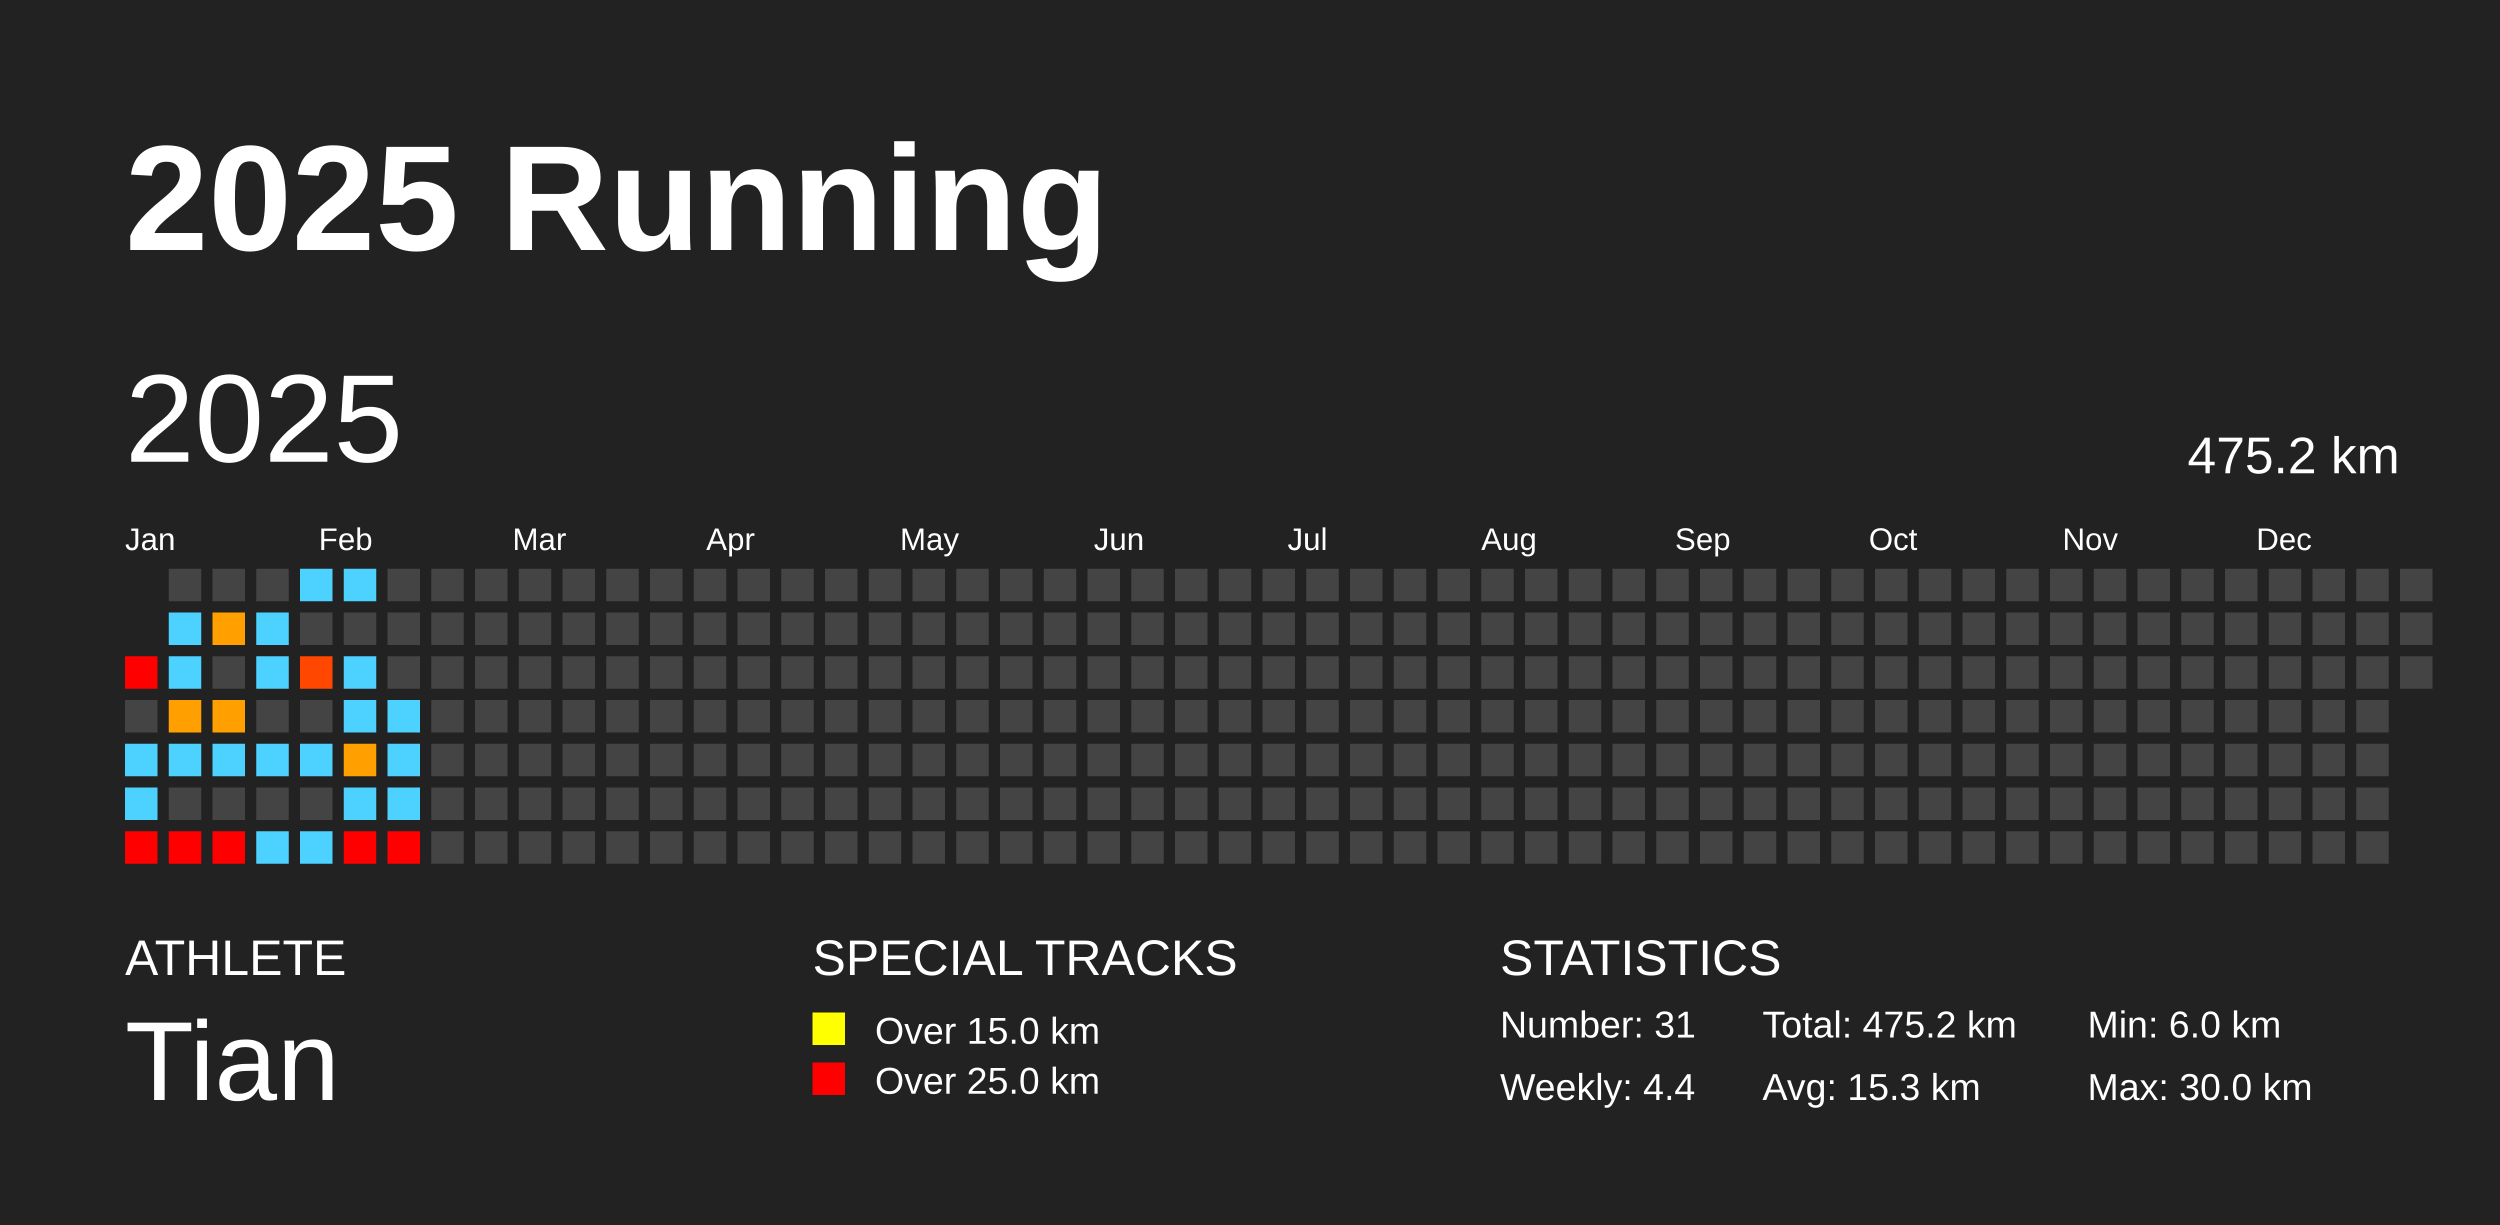
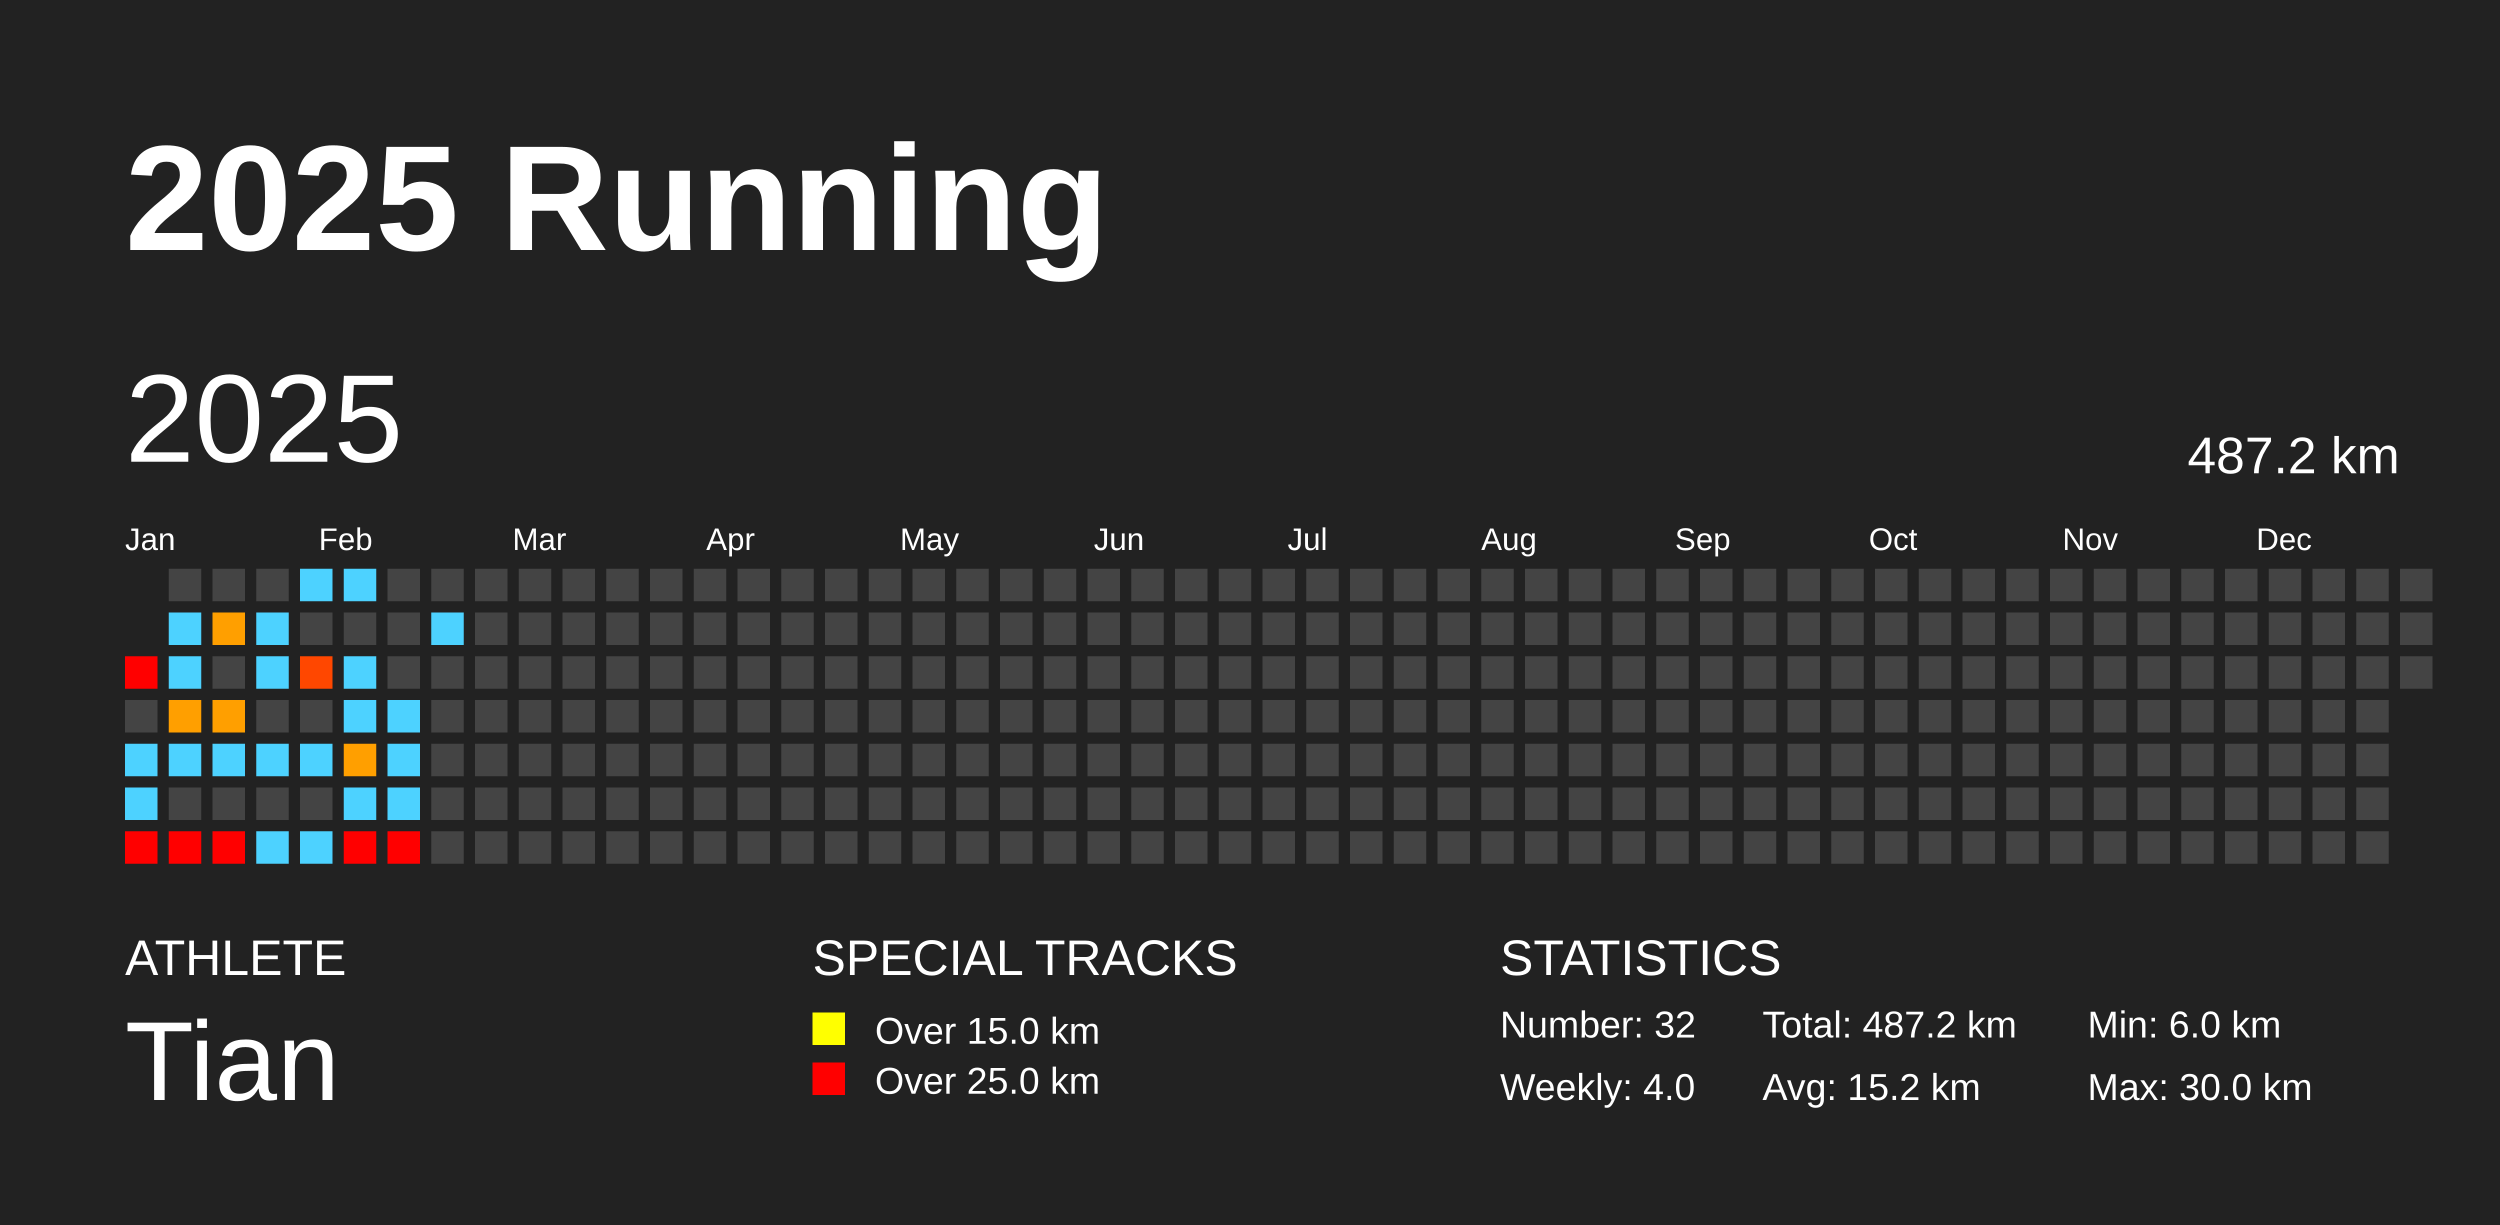
<svg xmlns="http://www.w3.org/2000/svg" baseProfile="full" height="98mm" version="1.1" viewBox="0,0,200,98" width="200mm">
  <defs />
  <rect fill="#222222" height="98" width="200" x="0" y="0" />
  <text fill="#FFFFFF" style="font-size:12px; font-family:Arial; font-weight:bold;" x="10" y="20">2025 Running</text>
  <text fill="#FFFFFF" style="font-size:4px; font-family:Arial" x="10" y="78">ATHLETE</text>
  <text fill="#FFFFFF" style="font-size:9px; font-family:Arial" x="10" y="88">Tian</text>
  <text fill="#FFFFFF" style="font-size:4px; font-family:Arial" x="65" y="78">SPECIAL TRACKS</text>
  <rect fill="yellow" height="2.6" width="2.6" x="65" y="81" />
  <text fill="#FFFFFF" style="font-size:3px; font-family:Arial" x="70" y="83.5">Over 15.0 km</text>
  <rect fill="red" height="2.6" width="2.6" x="65" y="85" />
  <text fill="#FFFFFF" style="font-size:3px; font-family:Arial" x="70" y="87.5">Over 25.0 km</text>
  <text fill="#FFFFFF" style="font-size:4px; font-family:Arial" x="120" y="78">STATISTICS</text>
-   <text fill="#FFFFFF" style="font-size:3px; font-family:Arial" x="120" y="83">Number: 31</text>
-   <text fill="#FFFFFF" style="font-size:3px; font-family:Arial" x="120" y="88">Weekly: 4.4</text>
-   <text fill="#FFFFFF" style="font-size:3px; font-family:Arial" x="141" y="83">Total: 475.2 km</text>
-   <text fill="#FFFFFF" style="font-size:3px; font-family:Arial" x="141" y="88">Avg: 15.3 km</text>
+   <text fill="#FFFFFF" style="font-size:3px; font-family:Arial" x="120" y="83">Number: 32</text>
+   <text fill="#FFFFFF" style="font-size:3px; font-family:Arial" x="120" y="88">Weekly: 4.0</text>
+   <text fill="#FFFFFF" style="font-size:3px; font-family:Arial" x="141" y="83">Total: 487.2 km</text>
+   <text fill="#FFFFFF" style="font-size:3px; font-family:Arial" x="141" y="88">Avg: 15.2 km</text>
  <text fill="#FFFFFF" style="font-size:3px; font-family:Arial" x="167" y="83">Min: 6.0 km</text>
  <text fill="#FFFFFF" style="font-size:3px; font-family:Arial" x="167" y="88">Max: 30.0 km</text>
  <text dominant-baseline="hanging" fill="#FFFFFF" style="font-size:10.0px; font-family:Arial;" x="10" y="30">2025</text>
-   <text dominant-baseline="hanging" fill="#FFFFFF" style="font-size:4.125px; font-family:Arial;" x="175" y="35">475.2 km</text>
+   <text dominant-baseline="hanging" fill="#FFFFFF" style="font-size:4.125px; font-family:Arial;" x="175" y="35">487.2 km</text>
  <text fill="#FFFFFF" style="font-size:2.5px; font-family:Arial" x="10.0" y="44">Jan</text>
  <text fill="#FFFFFF" style="font-size:2.5px; font-family:Arial" x="25.5" y="44">Feb</text>
  <text fill="#FFFFFF" style="font-size:2.5px; font-family:Arial" x="41.0" y="44">Mar</text>
  <text fill="#FFFFFF" style="font-size:2.5px; font-family:Arial" x="56.5" y="44">Apr</text>
  <text fill="#FFFFFF" style="font-size:2.5px; font-family:Arial" x="72.0" y="44">May</text>
  <text fill="#FFFFFF" style="font-size:2.5px; font-family:Arial" x="87.5" y="44">Jun</text>
  <text fill="#FFFFFF" style="font-size:2.5px; font-family:Arial" x="103.0" y="44">Jul</text>
  <text fill="#FFFFFF" style="font-size:2.5px; font-family:Arial" x="118.5" y="44">Aug</text>
  <text fill="#FFFFFF" style="font-size:2.5px; font-family:Arial" x="134.0" y="44">Sep</text>
  <text fill="#FFFFFF" style="font-size:2.5px; font-family:Arial" x="149.5" y="44">Oct</text>
  <text fill="#FFFFFF" style="font-size:2.5px; font-family:Arial" x="165.0" y="44">Nov</text>
  <text fill="#FFFFFF" style="font-size:2.5px; font-family:Arial" x="180.5" y="44">Dec</text>
  <rect fill="red" height="2.6" width="2.6" x="10.0" y="52.5" />
  <rect fill="#444444" height="2.6" width="2.6" x="10.0" y="56.0" />
  <rect fill="#4dd2ff" height="2.6" width="2.6" x="10.0" y="59.5" />
  <rect fill="#4dd2ff" height="2.6" width="2.6" x="10.0" y="63.0" />
  <rect fill="red" height="2.6" width="2.6" x="10.0" y="66.5" />
  <rect fill="#444444" height="2.6" width="2.6" x="13.5" y="45.5" />
  <rect fill="#4dd2ff" height="2.6" width="2.6" x="13.5" y="49.0" />
  <rect fill="#4dd2ff" height="2.6" width="2.6" x="13.5" y="52.5" />
  <rect fill="#ff9f00" height="2.6" width="2.6" x="13.5" y="56.0" />
  <rect fill="#4dd2ff" height="2.6" width="2.6" x="13.5" y="59.5" />
  <rect fill="#444444" height="2.6" width="2.6" x="13.5" y="63.0" />
  <rect fill="red" height="2.6" width="2.6" x="13.5" y="66.5" />
  <rect fill="#444444" height="2.6" width="2.6" x="17.0" y="45.5" />
  <rect fill="#ff9f00" height="2.6" width="2.6" x="17.0" y="49.0" />
  <rect fill="#444444" height="2.6" width="2.6" x="17.0" y="52.5" />
  <rect fill="#ff9f00" height="2.6" width="2.6" x="17.0" y="56.0" />
  <rect fill="#4dd2ff" height="2.6" width="2.6" x="17.0" y="59.5" />
  <rect fill="#444444" height="2.6" width="2.6" x="17.0" y="63.0" />
  <rect fill="red" height="2.6" width="2.6" x="17.0" y="66.5" />
  <rect fill="#444444" height="2.6" width="2.6" x="20.5" y="45.5" />
  <rect fill="#4dd2ff" height="2.6" width="2.6" x="20.5" y="49.0" />
  <rect fill="#4dd2ff" height="2.6" width="2.6" x="20.5" y="52.5" />
  <rect fill="#444444" height="2.6" width="2.6" x="20.5" y="56.0" />
  <rect fill="#4dd2ff" height="2.6" width="2.6" x="20.5" y="59.5" />
  <rect fill="#444444" height="2.6" width="2.6" x="20.5" y="63.0" />
  <rect fill="#4dd2ff" height="2.6" width="2.6" x="20.5" y="66.5" />
  <rect fill="#4dd2ff" height="2.6" width="2.6" x="24.0" y="45.5" />
  <rect fill="#444444" height="2.6" width="2.6" x="24.0" y="49.0" />
  <rect fill="#ff4700" height="2.6" width="2.6" x="24.0" y="52.5" />
  <rect fill="#444444" height="2.6" width="2.6" x="24.0" y="56.0" />
  <rect fill="#4dd2ff" height="2.6" width="2.6" x="24.0" y="59.5" />
  <rect fill="#444444" height="2.6" width="2.6" x="24.0" y="63.0" />
  <rect fill="#4dd2ff" height="2.6" width="2.6" x="24.0" y="66.5" />
  <rect fill="#4dd2ff" height="2.6" width="2.6" x="27.5" y="45.5" />
  <rect fill="#444444" height="2.6" width="2.6" x="27.5" y="49.0" />
  <rect fill="#4dd2ff" height="2.6" width="2.6" x="27.5" y="52.5" />
  <rect fill="#4dd2ff" height="2.6" width="2.6" x="27.5" y="56.0" />
  <rect fill="#ff9f00" height="2.6" width="2.6" x="27.5" y="59.5" />
  <rect fill="#4dd2ff" height="2.6" width="2.6" x="27.5" y="63.0" />
  <rect fill="red" height="2.6" width="2.6" x="27.5" y="66.5" />
  <rect fill="#444444" height="2.6" width="2.6" x="31.0" y="45.5" />
  <rect fill="#444444" height="2.6" width="2.6" x="31.0" y="49.0" />
  <rect fill="#444444" height="2.6" width="2.6" x="31.0" y="52.5" />
  <rect fill="#4dd2ff" height="2.6" width="2.6" x="31.0" y="56.0" />
  <rect fill="#4dd2ff" height="2.6" width="2.6" x="31.0" y="59.5" />
  <rect fill="#4dd2ff" height="2.6" width="2.6" x="31.0" y="63.0" />
  <rect fill="red" height="2.6" width="2.6" x="31.0" y="66.5" />
  <rect fill="#444444" height="2.6" width="2.6" x="34.5" y="45.5" />
-   <rect fill="#444444" height="2.6" width="2.6" x="34.5" y="49.0" />
+   <rect fill="#4dd2ff" height="2.6" width="2.6" x="34.5" y="49.0" />
  <rect fill="#444444" height="2.6" width="2.6" x="34.5" y="52.5" />
  <rect fill="#444444" height="2.6" width="2.6" x="34.5" y="56.0" />
  <rect fill="#444444" height="2.6" width="2.6" x="34.5" y="59.5" />
  <rect fill="#444444" height="2.6" width="2.6" x="34.5" y="63.0" />
  <rect fill="#444444" height="2.6" width="2.6" x="34.5" y="66.5" />
  <rect fill="#444444" height="2.6" width="2.6" x="38.0" y="45.5" />
  <rect fill="#444444" height="2.6" width="2.6" x="38.0" y="49.0" />
  <rect fill="#444444" height="2.6" width="2.6" x="38.0" y="52.5" />
  <rect fill="#444444" height="2.6" width="2.6" x="38.0" y="56.0" />
  <rect fill="#444444" height="2.6" width="2.6" x="38.0" y="59.5" />
  <rect fill="#444444" height="2.6" width="2.6" x="38.0" y="63.0" />
  <rect fill="#444444" height="2.6" width="2.6" x="38.0" y="66.5" />
  <rect fill="#444444" height="2.6" width="2.6" x="41.5" y="45.5" />
  <rect fill="#444444" height="2.6" width="2.6" x="41.5" y="49.0" />
  <rect fill="#444444" height="2.6" width="2.6" x="41.5" y="52.5" />
  <rect fill="#444444" height="2.6" width="2.6" x="41.5" y="56.0" />
  <rect fill="#444444" height="2.6" width="2.6" x="41.5" y="59.5" />
  <rect fill="#444444" height="2.6" width="2.6" x="41.5" y="63.0" />
  <rect fill="#444444" height="2.6" width="2.6" x="41.5" y="66.5" />
  <rect fill="#444444" height="2.6" width="2.6" x="45.0" y="45.5" />
  <rect fill="#444444" height="2.6" width="2.6" x="45.0" y="49.0" />
  <rect fill="#444444" height="2.6" width="2.6" x="45.0" y="52.5" />
  <rect fill="#444444" height="2.6" width="2.6" x="45.0" y="56.0" />
  <rect fill="#444444" height="2.6" width="2.6" x="45.0" y="59.5" />
  <rect fill="#444444" height="2.6" width="2.6" x="45.0" y="63.0" />
  <rect fill="#444444" height="2.6" width="2.6" x="45.0" y="66.5" />
  <rect fill="#444444" height="2.6" width="2.6" x="48.5" y="45.5" />
  <rect fill="#444444" height="2.6" width="2.6" x="48.5" y="49.0" />
  <rect fill="#444444" height="2.6" width="2.6" x="48.5" y="52.5" />
  <rect fill="#444444" height="2.6" width="2.6" x="48.5" y="56.0" />
  <rect fill="#444444" height="2.6" width="2.6" x="48.5" y="59.5" />
  <rect fill="#444444" height="2.6" width="2.6" x="48.5" y="63.0" />
  <rect fill="#444444" height="2.6" width="2.6" x="48.5" y="66.5" />
  <rect fill="#444444" height="2.6" width="2.6" x="52.0" y="45.5" />
  <rect fill="#444444" height="2.6" width="2.6" x="52.0" y="49.0" />
  <rect fill="#444444" height="2.6" width="2.6" x="52.0" y="52.5" />
  <rect fill="#444444" height="2.6" width="2.6" x="52.0" y="56.0" />
  <rect fill="#444444" height="2.6" width="2.6" x="52.0" y="59.5" />
  <rect fill="#444444" height="2.6" width="2.6" x="52.0" y="63.0" />
  <rect fill="#444444" height="2.6" width="2.6" x="52.0" y="66.5" />
  <rect fill="#444444" height="2.6" width="2.6" x="55.5" y="45.5" />
  <rect fill="#444444" height="2.6" width="2.6" x="55.5" y="49.0" />
  <rect fill="#444444" height="2.6" width="2.6" x="55.5" y="52.5" />
  <rect fill="#444444" height="2.6" width="2.6" x="55.5" y="56.0" />
  <rect fill="#444444" height="2.6" width="2.6" x="55.5" y="59.5" />
  <rect fill="#444444" height="2.6" width="2.6" x="55.5" y="63.0" />
  <rect fill="#444444" height="2.6" width="2.6" x="55.5" y="66.5" />
  <rect fill="#444444" height="2.6" width="2.6" x="59.0" y="45.5" />
  <rect fill="#444444" height="2.6" width="2.6" x="59.0" y="49.0" />
  <rect fill="#444444" height="2.6" width="2.6" x="59.0" y="52.5" />
  <rect fill="#444444" height="2.6" width="2.6" x="59.0" y="56.0" />
  <rect fill="#444444" height="2.6" width="2.6" x="59.0" y="59.5" />
  <rect fill="#444444" height="2.6" width="2.6" x="59.0" y="63.0" />
  <rect fill="#444444" height="2.6" width="2.6" x="59.0" y="66.5" />
  <rect fill="#444444" height="2.6" width="2.6" x="62.5" y="45.5" />
  <rect fill="#444444" height="2.6" width="2.6" x="62.5" y="49.0" />
  <rect fill="#444444" height="2.6" width="2.6" x="62.5" y="52.5" />
  <rect fill="#444444" height="2.6" width="2.6" x="62.5" y="56.0" />
  <rect fill="#444444" height="2.6" width="2.6" x="62.5" y="59.5" />
  <rect fill="#444444" height="2.6" width="2.6" x="62.5" y="63.0" />
  <rect fill="#444444" height="2.6" width="2.6" x="62.5" y="66.5" />
  <rect fill="#444444" height="2.6" width="2.6" x="66.0" y="45.5" />
  <rect fill="#444444" height="2.6" width="2.6" x="66.0" y="49.0" />
  <rect fill="#444444" height="2.6" width="2.6" x="66.0" y="52.5" />
  <rect fill="#444444" height="2.6" width="2.6" x="66.0" y="56.0" />
  <rect fill="#444444" height="2.6" width="2.6" x="66.0" y="59.5" />
  <rect fill="#444444" height="2.6" width="2.6" x="66.0" y="63.0" />
  <rect fill="#444444" height="2.6" width="2.6" x="66.0" y="66.5" />
  <rect fill="#444444" height="2.6" width="2.6" x="69.5" y="45.5" />
  <rect fill="#444444" height="2.6" width="2.6" x="69.5" y="49.0" />
  <rect fill="#444444" height="2.6" width="2.6" x="69.5" y="52.5" />
  <rect fill="#444444" height="2.6" width="2.6" x="69.5" y="56.0" />
  <rect fill="#444444" height="2.6" width="2.6" x="69.5" y="59.5" />
  <rect fill="#444444" height="2.6" width="2.6" x="69.5" y="63.0" />
  <rect fill="#444444" height="2.6" width="2.6" x="69.5" y="66.5" />
  <rect fill="#444444" height="2.6" width="2.6" x="73.0" y="45.5" />
  <rect fill="#444444" height="2.6" width="2.6" x="73.0" y="49.0" />
  <rect fill="#444444" height="2.6" width="2.6" x="73.0" y="52.5" />
  <rect fill="#444444" height="2.6" width="2.6" x="73.0" y="56.0" />
  <rect fill="#444444" height="2.6" width="2.6" x="73.0" y="59.5" />
  <rect fill="#444444" height="2.6" width="2.6" x="73.0" y="63.0" />
  <rect fill="#444444" height="2.6" width="2.6" x="73.0" y="66.5" />
  <rect fill="#444444" height="2.6" width="2.6" x="76.5" y="45.5" />
  <rect fill="#444444" height="2.6" width="2.6" x="76.5" y="49.0" />
  <rect fill="#444444" height="2.6" width="2.6" x="76.5" y="52.5" />
  <rect fill="#444444" height="2.6" width="2.6" x="76.5" y="56.0" />
  <rect fill="#444444" height="2.6" width="2.6" x="76.5" y="59.5" />
  <rect fill="#444444" height="2.6" width="2.6" x="76.5" y="63.0" />
  <rect fill="#444444" height="2.6" width="2.6" x="76.5" y="66.5" />
  <rect fill="#444444" height="2.6" width="2.6" x="80.0" y="45.5" />
  <rect fill="#444444" height="2.6" width="2.6" x="80.0" y="49.0" />
  <rect fill="#444444" height="2.6" width="2.6" x="80.0" y="52.5" />
  <rect fill="#444444" height="2.6" width="2.6" x="80.0" y="56.0" />
  <rect fill="#444444" height="2.6" width="2.6" x="80.0" y="59.5" />
  <rect fill="#444444" height="2.6" width="2.6" x="80.0" y="63.0" />
  <rect fill="#444444" height="2.6" width="2.6" x="80.0" y="66.5" />
  <rect fill="#444444" height="2.6" width="2.6" x="83.5" y="45.5" />
  <rect fill="#444444" height="2.6" width="2.6" x="83.5" y="49.0" />
  <rect fill="#444444" height="2.6" width="2.6" x="83.5" y="52.5" />
  <rect fill="#444444" height="2.6" width="2.6" x="83.5" y="56.0" />
  <rect fill="#444444" height="2.6" width="2.6" x="83.5" y="59.5" />
  <rect fill="#444444" height="2.6" width="2.6" x="83.5" y="63.0" />
  <rect fill="#444444" height="2.6" width="2.6" x="83.5" y="66.5" />
  <rect fill="#444444" height="2.6" width="2.6" x="87.0" y="45.5" />
  <rect fill="#444444" height="2.6" width="2.6" x="87.0" y="49.0" />
  <rect fill="#444444" height="2.6" width="2.6" x="87.0" y="52.5" />
  <rect fill="#444444" height="2.6" width="2.6" x="87.0" y="56.0" />
  <rect fill="#444444" height="2.6" width="2.6" x="87.0" y="59.5" />
  <rect fill="#444444" height="2.6" width="2.6" x="87.0" y="63.0" />
  <rect fill="#444444" height="2.6" width="2.6" x="87.0" y="66.5" />
  <rect fill="#444444" height="2.6" width="2.6" x="90.5" y="45.5" />
  <rect fill="#444444" height="2.6" width="2.6" x="90.5" y="49.0" />
  <rect fill="#444444" height="2.6" width="2.6" x="90.5" y="52.5" />
  <rect fill="#444444" height="2.6" width="2.6" x="90.5" y="56.0" />
  <rect fill="#444444" height="2.6" width="2.6" x="90.5" y="59.5" />
  <rect fill="#444444" height="2.6" width="2.6" x="90.5" y="63.0" />
  <rect fill="#444444" height="2.6" width="2.6" x="90.5" y="66.5" />
  <rect fill="#444444" height="2.6" width="2.6" x="94.0" y="45.5" />
  <rect fill="#444444" height="2.6" width="2.6" x="94.0" y="49.0" />
  <rect fill="#444444" height="2.6" width="2.6" x="94.0" y="52.5" />
  <rect fill="#444444" height="2.6" width="2.6" x="94.0" y="56.0" />
  <rect fill="#444444" height="2.6" width="2.6" x="94.0" y="59.5" />
  <rect fill="#444444" height="2.6" width="2.6" x="94.0" y="63.0" />
  <rect fill="#444444" height="2.6" width="2.6" x="94.0" y="66.5" />
  <rect fill="#444444" height="2.6" width="2.6" x="97.5" y="45.5" />
  <rect fill="#444444" height="2.6" width="2.6" x="97.5" y="49.0" />
  <rect fill="#444444" height="2.6" width="2.6" x="97.5" y="52.5" />
  <rect fill="#444444" height="2.6" width="2.6" x="97.5" y="56.0" />
  <rect fill="#444444" height="2.6" width="2.6" x="97.5" y="59.5" />
  <rect fill="#444444" height="2.6" width="2.6" x="97.5" y="63.0" />
  <rect fill="#444444" height="2.6" width="2.6" x="97.5" y="66.5" />
  <rect fill="#444444" height="2.6" width="2.6" x="101.0" y="45.5" />
  <rect fill="#444444" height="2.6" width="2.6" x="101.0" y="49.0" />
  <rect fill="#444444" height="2.6" width="2.6" x="101.0" y="52.5" />
  <rect fill="#444444" height="2.6" width="2.6" x="101.0" y="56.0" />
  <rect fill="#444444" height="2.6" width="2.6" x="101.0" y="59.5" />
  <rect fill="#444444" height="2.6" width="2.6" x="101.0" y="63.0" />
  <rect fill="#444444" height="2.6" width="2.6" x="101.0" y="66.5" />
  <rect fill="#444444" height="2.6" width="2.6" x="104.5" y="45.5" />
  <rect fill="#444444" height="2.6" width="2.6" x="104.5" y="49.0" />
  <rect fill="#444444" height="2.6" width="2.6" x="104.5" y="52.5" />
  <rect fill="#444444" height="2.6" width="2.6" x="104.5" y="56.0" />
  <rect fill="#444444" height="2.6" width="2.6" x="104.5" y="59.5" />
  <rect fill="#444444" height="2.6" width="2.6" x="104.5" y="63.0" />
  <rect fill="#444444" height="2.6" width="2.6" x="104.5" y="66.5" />
  <rect fill="#444444" height="2.6" width="2.6" x="108.0" y="45.5" />
  <rect fill="#444444" height="2.6" width="2.6" x="108.0" y="49.0" />
  <rect fill="#444444" height="2.6" width="2.6" x="108.0" y="52.5" />
  <rect fill="#444444" height="2.6" width="2.6" x="108.0" y="56.0" />
  <rect fill="#444444" height="2.6" width="2.6" x="108.0" y="59.5" />
  <rect fill="#444444" height="2.6" width="2.6" x="108.0" y="63.0" />
  <rect fill="#444444" height="2.6" width="2.6" x="108.0" y="66.5" />
  <rect fill="#444444" height="2.6" width="2.6" x="111.5" y="45.5" />
  <rect fill="#444444" height="2.6" width="2.6" x="111.5" y="49.0" />
  <rect fill="#444444" height="2.6" width="2.6" x="111.5" y="52.5" />
  <rect fill="#444444" height="2.6" width="2.6" x="111.5" y="56.0" />
  <rect fill="#444444" height="2.6" width="2.6" x="111.5" y="59.5" />
  <rect fill="#444444" height="2.6" width="2.6" x="111.5" y="63.0" />
  <rect fill="#444444" height="2.6" width="2.6" x="111.5" y="66.5" />
  <rect fill="#444444" height="2.6" width="2.6" x="115.0" y="45.5" />
  <rect fill="#444444" height="2.6" width="2.6" x="115.0" y="49.0" />
  <rect fill="#444444" height="2.6" width="2.6" x="115.0" y="52.5" />
  <rect fill="#444444" height="2.6" width="2.6" x="115.0" y="56.0" />
  <rect fill="#444444" height="2.6" width="2.6" x="115.0" y="59.5" />
  <rect fill="#444444" height="2.6" width="2.6" x="115.0" y="63.0" />
  <rect fill="#444444" height="2.6" width="2.6" x="115.0" y="66.5" />
  <rect fill="#444444" height="2.6" width="2.6" x="118.5" y="45.5" />
  <rect fill="#444444" height="2.6" width="2.6" x="118.5" y="49.0" />
  <rect fill="#444444" height="2.6" width="2.6" x="118.5" y="52.5" />
  <rect fill="#444444" height="2.6" width="2.6" x="118.5" y="56.0" />
  <rect fill="#444444" height="2.6" width="2.6" x="118.5" y="59.5" />
  <rect fill="#444444" height="2.6" width="2.6" x="118.5" y="63.0" />
  <rect fill="#444444" height="2.6" width="2.6" x="118.5" y="66.5" />
  <rect fill="#444444" height="2.6" width="2.6" x="122.0" y="45.5" />
  <rect fill="#444444" height="2.6" width="2.6" x="122.0" y="49.0" />
  <rect fill="#444444" height="2.6" width="2.6" x="122.0" y="52.5" />
  <rect fill="#444444" height="2.6" width="2.6" x="122.0" y="56.0" />
  <rect fill="#444444" height="2.6" width="2.6" x="122.0" y="59.5" />
  <rect fill="#444444" height="2.6" width="2.6" x="122.0" y="63.0" />
  <rect fill="#444444" height="2.6" width="2.6" x="122.0" y="66.5" />
  <rect fill="#444444" height="2.6" width="2.6" x="125.5" y="45.5" />
  <rect fill="#444444" height="2.6" width="2.6" x="125.5" y="49.0" />
  <rect fill="#444444" height="2.6" width="2.6" x="125.5" y="52.5" />
  <rect fill="#444444" height="2.6" width="2.6" x="125.5" y="56.0" />
  <rect fill="#444444" height="2.6" width="2.6" x="125.5" y="59.5" />
  <rect fill="#444444" height="2.6" width="2.6" x="125.5" y="63.0" />
  <rect fill="#444444" height="2.6" width="2.6" x="125.5" y="66.5" />
  <rect fill="#444444" height="2.6" width="2.6" x="129.0" y="45.5" />
  <rect fill="#444444" height="2.6" width="2.6" x="129.0" y="49.0" />
  <rect fill="#444444" height="2.6" width="2.6" x="129.0" y="52.5" />
  <rect fill="#444444" height="2.6" width="2.6" x="129.0" y="56.0" />
  <rect fill="#444444" height="2.6" width="2.6" x="129.0" y="59.5" />
  <rect fill="#444444" height="2.6" width="2.6" x="129.0" y="63.0" />
  <rect fill="#444444" height="2.6" width="2.6" x="129.0" y="66.5" />
  <rect fill="#444444" height="2.6" width="2.6" x="132.5" y="45.5" />
  <rect fill="#444444" height="2.6" width="2.6" x="132.5" y="49.0" />
  <rect fill="#444444" height="2.6" width="2.6" x="132.5" y="52.5" />
  <rect fill="#444444" height="2.6" width="2.6" x="132.5" y="56.0" />
  <rect fill="#444444" height="2.6" width="2.6" x="132.5" y="59.5" />
  <rect fill="#444444" height="2.6" width="2.6" x="132.5" y="63.0" />
  <rect fill="#444444" height="2.6" width="2.6" x="132.5" y="66.5" />
  <rect fill="#444444" height="2.6" width="2.6" x="136.0" y="45.5" />
  <rect fill="#444444" height="2.6" width="2.6" x="136.0" y="49.0" />
  <rect fill="#444444" height="2.6" width="2.6" x="136.0" y="52.5" />
  <rect fill="#444444" height="2.6" width="2.6" x="136.0" y="56.0" />
  <rect fill="#444444" height="2.6" width="2.6" x="136.0" y="59.5" />
  <rect fill="#444444" height="2.6" width="2.6" x="136.0" y="63.0" />
  <rect fill="#444444" height="2.6" width="2.6" x="136.0" y="66.5" />
  <rect fill="#444444" height="2.6" width="2.6" x="139.5" y="45.5" />
  <rect fill="#444444" height="2.6" width="2.6" x="139.5" y="49.0" />
  <rect fill="#444444" height="2.6" width="2.6" x="139.5" y="52.5" />
  <rect fill="#444444" height="2.6" width="2.6" x="139.5" y="56.0" />
  <rect fill="#444444" height="2.6" width="2.6" x="139.5" y="59.5" />
  <rect fill="#444444" height="2.6" width="2.6" x="139.5" y="63.0" />
  <rect fill="#444444" height="2.6" width="2.6" x="139.5" y="66.5" />
  <rect fill="#444444" height="2.6" width="2.6" x="143.0" y="45.5" />
  <rect fill="#444444" height="2.6" width="2.6" x="143.0" y="49.0" />
  <rect fill="#444444" height="2.6" width="2.6" x="143.0" y="52.5" />
  <rect fill="#444444" height="2.6" width="2.6" x="143.0" y="56.0" />
  <rect fill="#444444" height="2.6" width="2.6" x="143.0" y="59.5" />
  <rect fill="#444444" height="2.6" width="2.6" x="143.0" y="63.0" />
  <rect fill="#444444" height="2.6" width="2.6" x="143.0" y="66.5" />
  <rect fill="#444444" height="2.6" width="2.6" x="146.5" y="45.5" />
  <rect fill="#444444" height="2.6" width="2.6" x="146.5" y="49.0" />
  <rect fill="#444444" height="2.6" width="2.6" x="146.5" y="52.5" />
  <rect fill="#444444" height="2.6" width="2.6" x="146.5" y="56.0" />
  <rect fill="#444444" height="2.6" width="2.6" x="146.5" y="59.5" />
  <rect fill="#444444" height="2.6" width="2.6" x="146.5" y="63.0" />
  <rect fill="#444444" height="2.6" width="2.6" x="146.5" y="66.5" />
  <rect fill="#444444" height="2.6" width="2.6" x="150.0" y="45.5" />
  <rect fill="#444444" height="2.6" width="2.6" x="150.0" y="49.0" />
  <rect fill="#444444" height="2.6" width="2.6" x="150.0" y="52.5" />
  <rect fill="#444444" height="2.6" width="2.6" x="150.0" y="56.0" />
  <rect fill="#444444" height="2.6" width="2.6" x="150.0" y="59.5" />
  <rect fill="#444444" height="2.6" width="2.6" x="150.0" y="63.0" />
  <rect fill="#444444" height="2.6" width="2.6" x="150.0" y="66.5" />
  <rect fill="#444444" height="2.6" width="2.6" x="153.5" y="45.5" />
  <rect fill="#444444" height="2.6" width="2.6" x="153.5" y="49.0" />
  <rect fill="#444444" height="2.6" width="2.6" x="153.5" y="52.5" />
  <rect fill="#444444" height="2.6" width="2.6" x="153.5" y="56.0" />
  <rect fill="#444444" height="2.6" width="2.6" x="153.5" y="59.5" />
  <rect fill="#444444" height="2.6" width="2.6" x="153.5" y="63.0" />
  <rect fill="#444444" height="2.6" width="2.6" x="153.5" y="66.5" />
  <rect fill="#444444" height="2.6" width="2.6" x="157.0" y="45.5" />
  <rect fill="#444444" height="2.6" width="2.6" x="157.0" y="49.0" />
  <rect fill="#444444" height="2.6" width="2.6" x="157.0" y="52.5" />
  <rect fill="#444444" height="2.6" width="2.6" x="157.0" y="56.0" />
  <rect fill="#444444" height="2.6" width="2.6" x="157.0" y="59.5" />
  <rect fill="#444444" height="2.6" width="2.6" x="157.0" y="63.0" />
  <rect fill="#444444" height="2.6" width="2.6" x="157.0" y="66.5" />
  <rect fill="#444444" height="2.6" width="2.6" x="160.5" y="45.5" />
  <rect fill="#444444" height="2.6" width="2.6" x="160.5" y="49.0" />
  <rect fill="#444444" height="2.6" width="2.6" x="160.5" y="52.5" />
  <rect fill="#444444" height="2.6" width="2.6" x="160.5" y="56.0" />
  <rect fill="#444444" height="2.6" width="2.6" x="160.5" y="59.5" />
  <rect fill="#444444" height="2.6" width="2.6" x="160.5" y="63.0" />
  <rect fill="#444444" height="2.6" width="2.6" x="160.5" y="66.5" />
  <rect fill="#444444" height="2.6" width="2.6" x="164.0" y="45.5" />
  <rect fill="#444444" height="2.6" width="2.6" x="164.0" y="49.0" />
  <rect fill="#444444" height="2.6" width="2.6" x="164.0" y="52.5" />
  <rect fill="#444444" height="2.6" width="2.6" x="164.0" y="56.0" />
  <rect fill="#444444" height="2.6" width="2.6" x="164.0" y="59.5" />
  <rect fill="#444444" height="2.6" width="2.6" x="164.0" y="63.0" />
  <rect fill="#444444" height="2.6" width="2.6" x="164.0" y="66.5" />
  <rect fill="#444444" height="2.6" width="2.6" x="167.5" y="45.5" />
  <rect fill="#444444" height="2.6" width="2.6" x="167.5" y="49.0" />
  <rect fill="#444444" height="2.6" width="2.6" x="167.5" y="52.5" />
  <rect fill="#444444" height="2.6" width="2.6" x="167.5" y="56.0" />
  <rect fill="#444444" height="2.6" width="2.6" x="167.5" y="59.5" />
  <rect fill="#444444" height="2.6" width="2.6" x="167.5" y="63.0" />
  <rect fill="#444444" height="2.6" width="2.6" x="167.5" y="66.5" />
  <rect fill="#444444" height="2.6" width="2.6" x="171.0" y="45.5" />
  <rect fill="#444444" height="2.6" width="2.6" x="171.0" y="49.0" />
  <rect fill="#444444" height="2.6" width="2.6" x="171.0" y="52.5" />
  <rect fill="#444444" height="2.6" width="2.6" x="171.0" y="56.0" />
  <rect fill="#444444" height="2.6" width="2.6" x="171.0" y="59.5" />
  <rect fill="#444444" height="2.6" width="2.6" x="171.0" y="63.0" />
  <rect fill="#444444" height="2.6" width="2.6" x="171.0" y="66.5" />
  <rect fill="#444444" height="2.6" width="2.6" x="174.5" y="45.5" />
  <rect fill="#444444" height="2.6" width="2.6" x="174.5" y="49.0" />
  <rect fill="#444444" height="2.6" width="2.6" x="174.5" y="52.5" />
  <rect fill="#444444" height="2.6" width="2.6" x="174.5" y="56.0" />
  <rect fill="#444444" height="2.6" width="2.6" x="174.5" y="59.5" />
  <rect fill="#444444" height="2.6" width="2.6" x="174.5" y="63.0" />
  <rect fill="#444444" height="2.6" width="2.6" x="174.5" y="66.5" />
  <rect fill="#444444" height="2.6" width="2.6" x="178.0" y="45.5" />
  <rect fill="#444444" height="2.6" width="2.6" x="178.0" y="49.0" />
  <rect fill="#444444" height="2.6" width="2.6" x="178.0" y="52.5" />
  <rect fill="#444444" height="2.6" width="2.6" x="178.0" y="56.0" />
  <rect fill="#444444" height="2.6" width="2.6" x="178.0" y="59.5" />
  <rect fill="#444444" height="2.6" width="2.6" x="178.0" y="63.0" />
  <rect fill="#444444" height="2.6" width="2.6" x="178.0" y="66.5" />
  <rect fill="#444444" height="2.6" width="2.6" x="181.5" y="45.5" />
  <rect fill="#444444" height="2.6" width="2.6" x="181.5" y="49.0" />
  <rect fill="#444444" height="2.6" width="2.6" x="181.5" y="52.5" />
  <rect fill="#444444" height="2.6" width="2.6" x="181.5" y="56.0" />
  <rect fill="#444444" height="2.6" width="2.6" x="181.5" y="59.5" />
  <rect fill="#444444" height="2.6" width="2.6" x="181.5" y="63.0" />
  <rect fill="#444444" height="2.6" width="2.6" x="181.5" y="66.5" />
  <rect fill="#444444" height="2.6" width="2.6" x="185.0" y="45.5" />
  <rect fill="#444444" height="2.6" width="2.6" x="185.0" y="49.0" />
  <rect fill="#444444" height="2.6" width="2.6" x="185.0" y="52.5" />
  <rect fill="#444444" height="2.6" width="2.6" x="185.0" y="56.0" />
  <rect fill="#444444" height="2.6" width="2.6" x="185.0" y="59.5" />
  <rect fill="#444444" height="2.6" width="2.6" x="185.0" y="63.0" />
  <rect fill="#444444" height="2.6" width="2.6" x="185.0" y="66.5" />
  <rect fill="#444444" height="2.6" width="2.6" x="188.5" y="45.5" />
  <rect fill="#444444" height="2.6" width="2.6" x="188.5" y="49.0" />
  <rect fill="#444444" height="2.6" width="2.6" x="188.5" y="52.5" />
  <rect fill="#444444" height="2.6" width="2.6" x="188.5" y="56.0" />
  <rect fill="#444444" height="2.6" width="2.6" x="188.5" y="59.5" />
  <rect fill="#444444" height="2.6" width="2.6" x="188.5" y="63.0" />
  <rect fill="#444444" height="2.6" width="2.6" x="188.5" y="66.5" />
  <rect fill="#444444" height="2.6" width="2.6" x="192.0" y="45.5" />
  <rect fill="#444444" height="2.6" width="2.6" x="192.0" y="49.0" />
  <rect fill="#444444" height="2.6" width="2.6" x="192.0" y="52.5" />
</svg>
